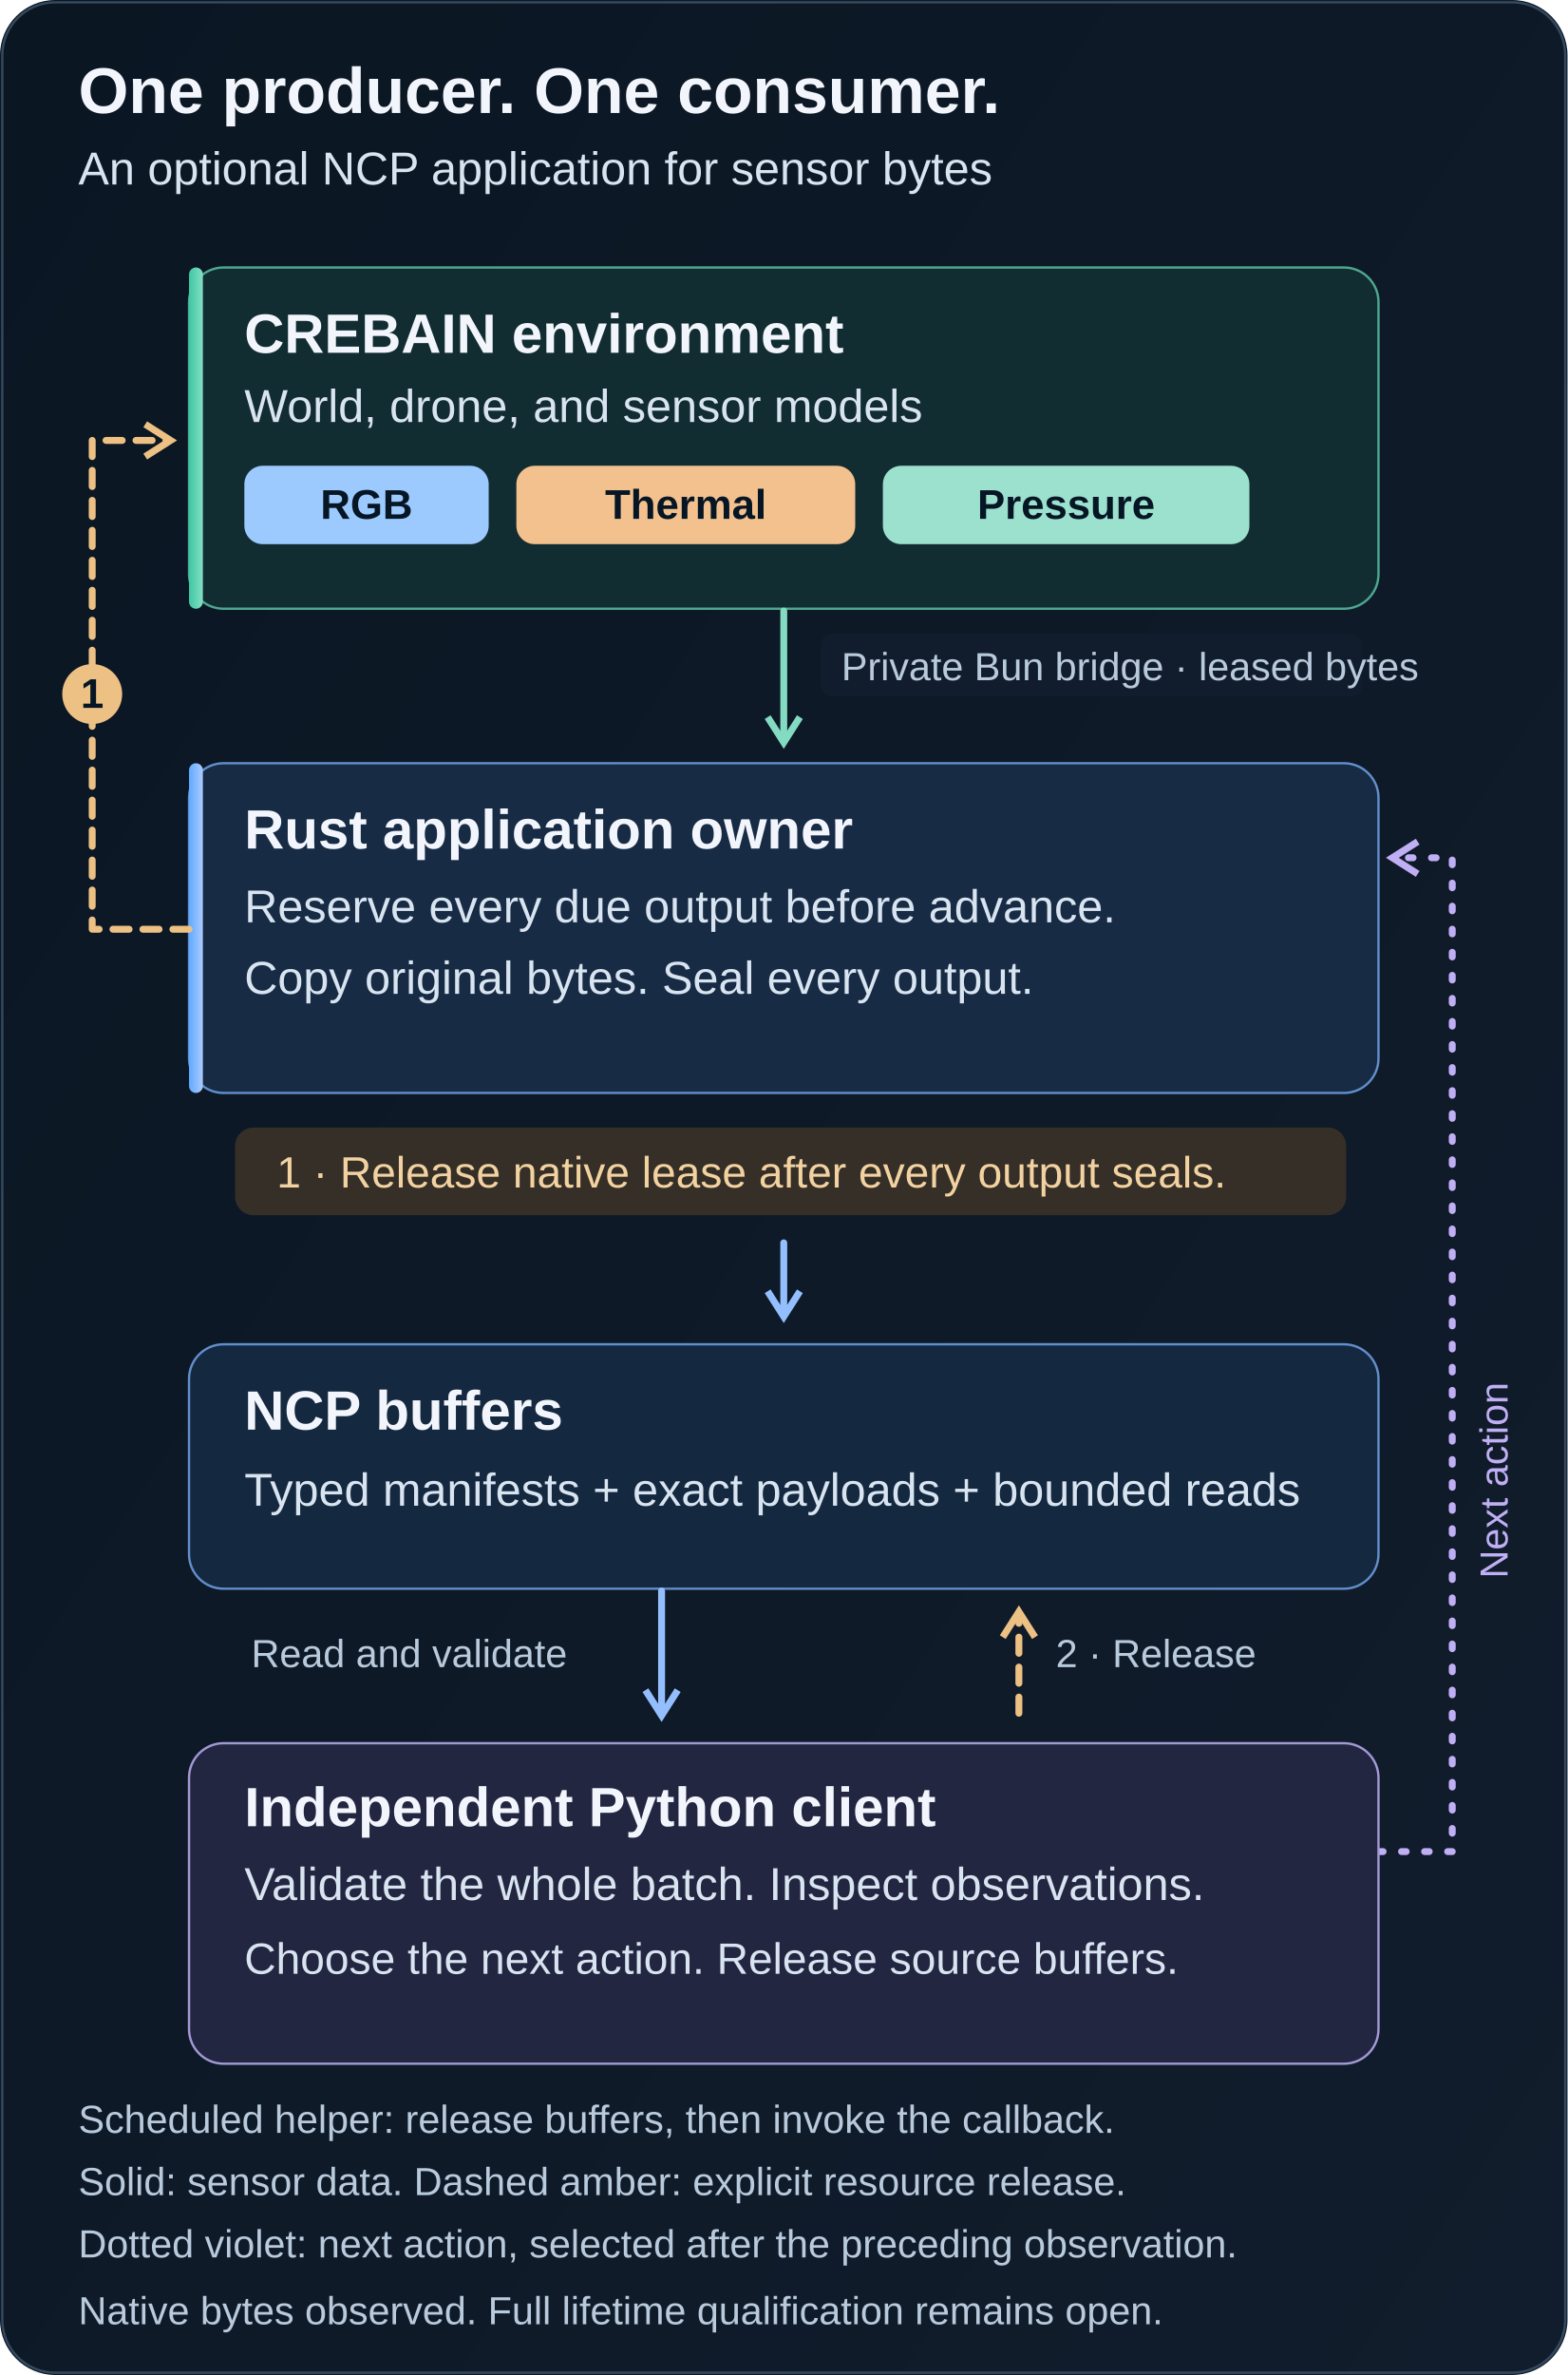
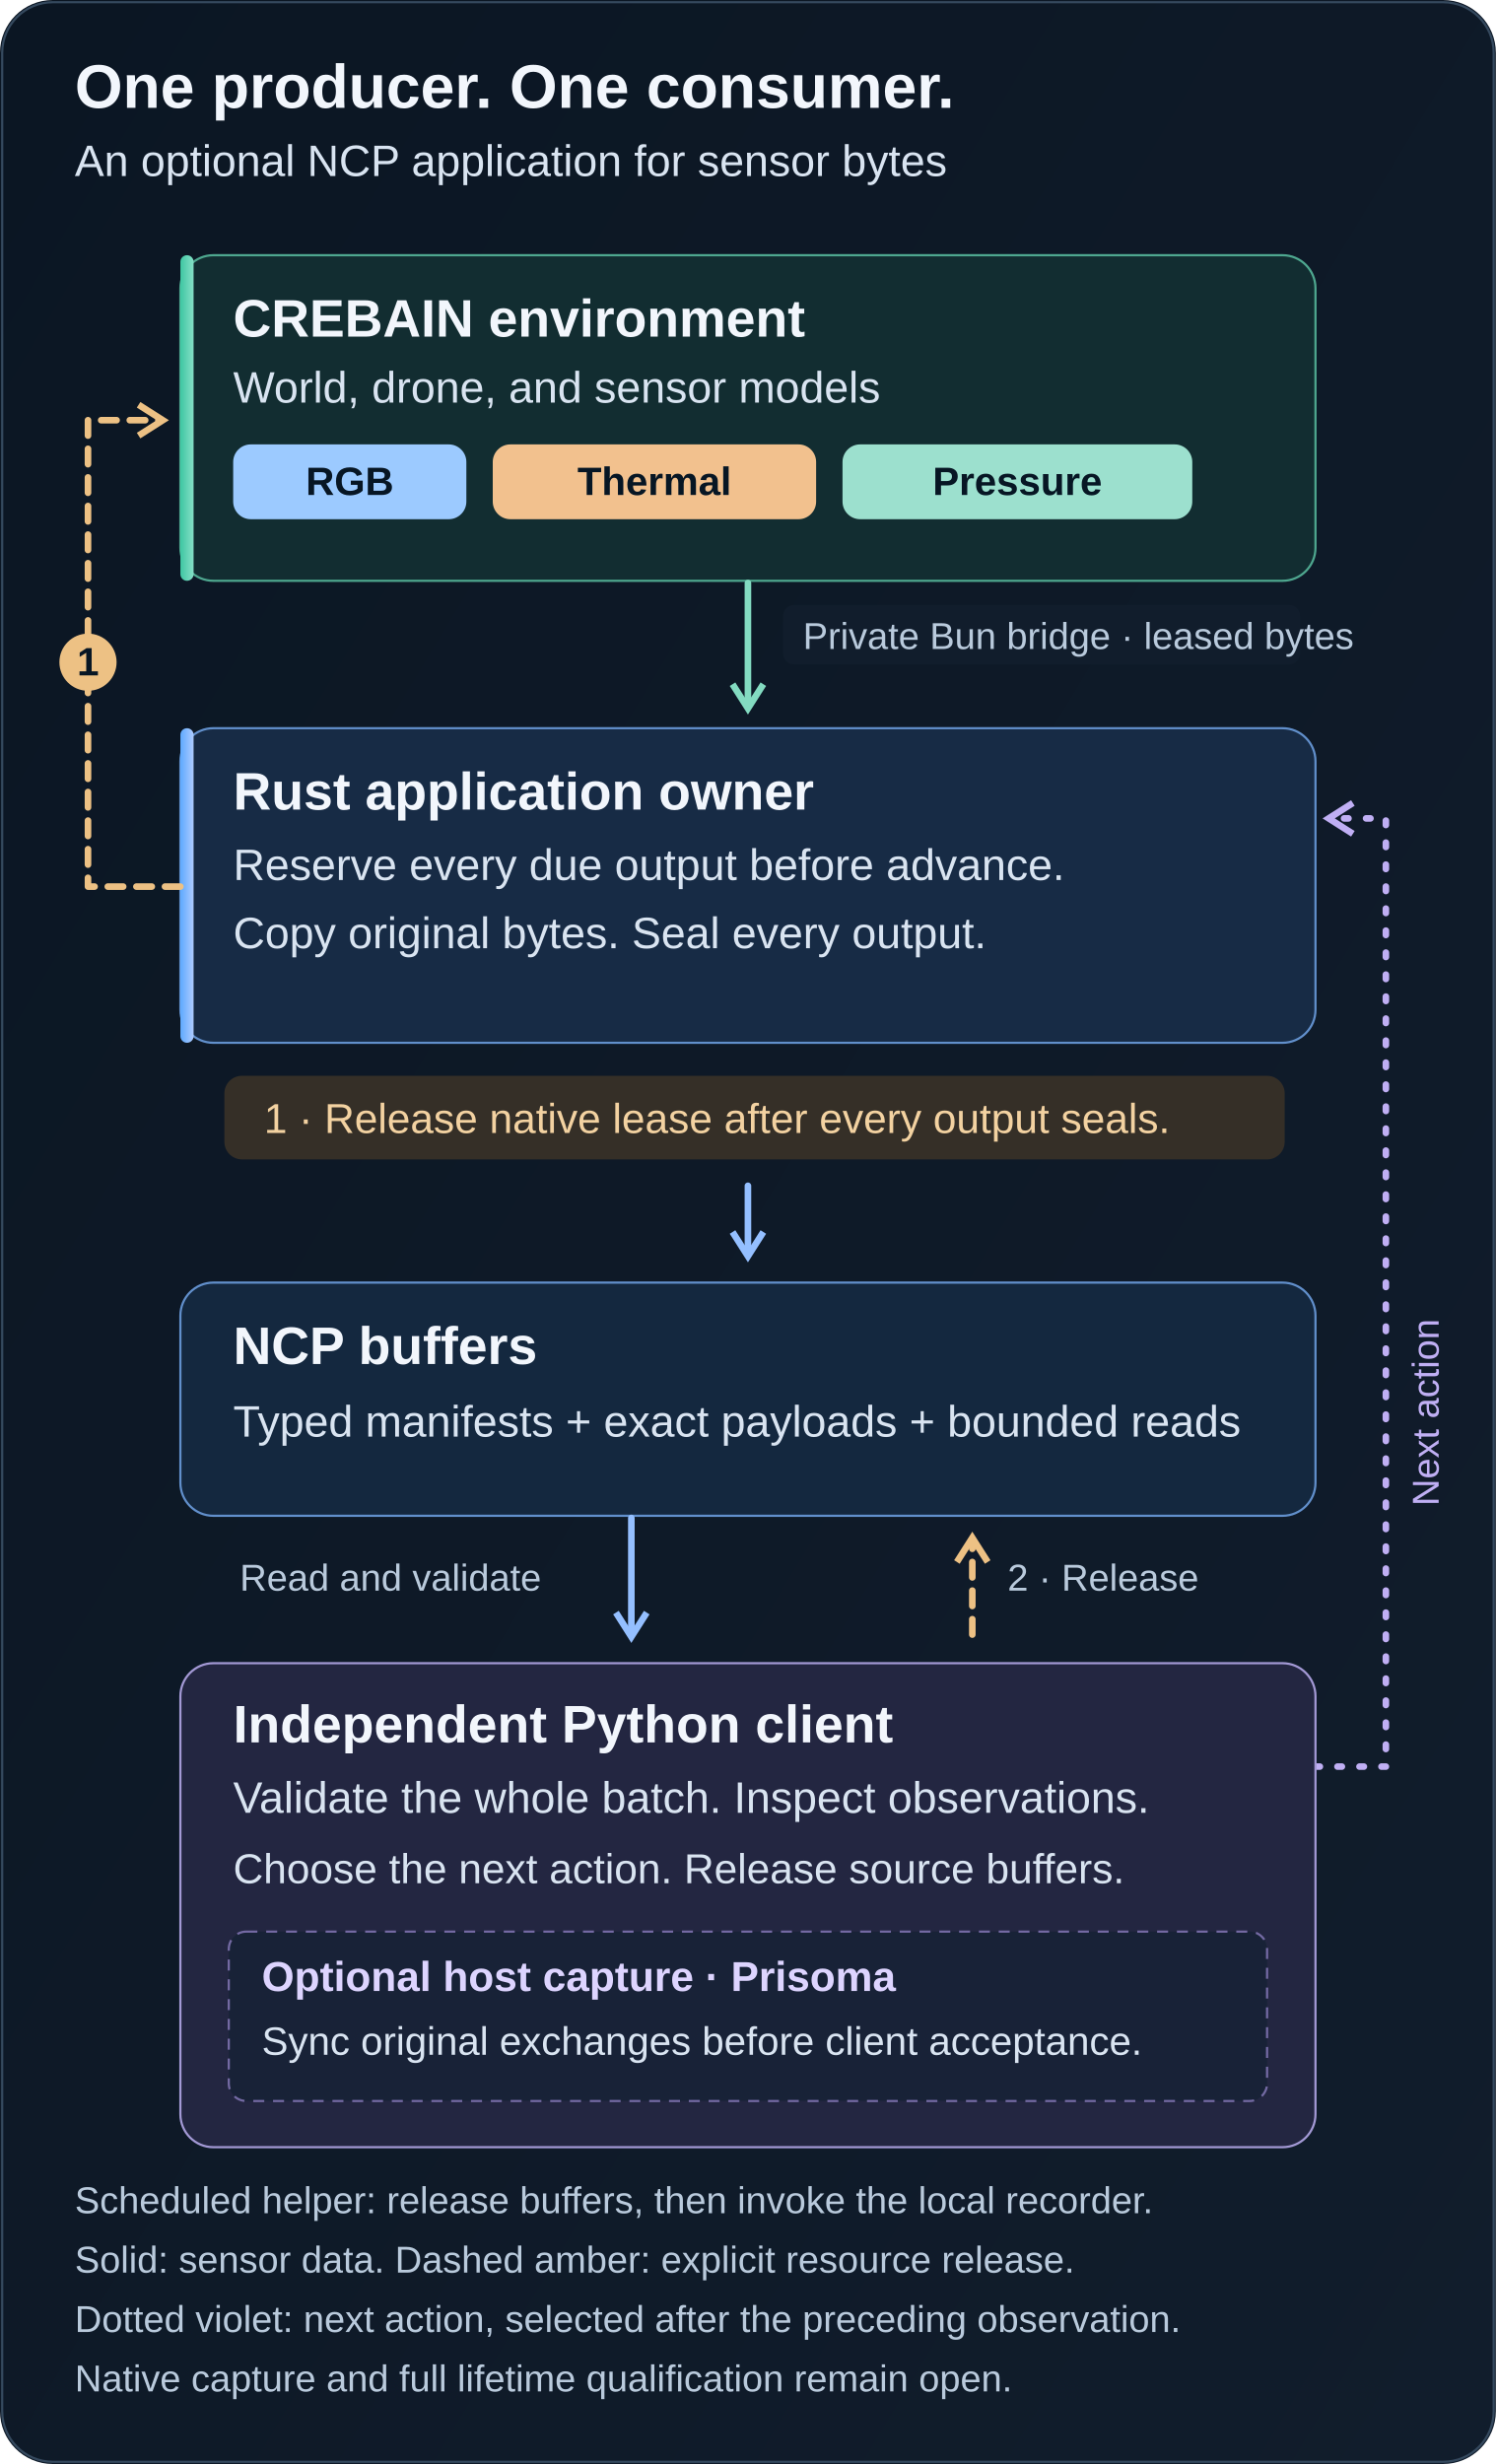
- <svg xmlns="http://www.w3.org/2000/svg" width="680" height="1030" viewBox="0 0 680 1030" role="img" aria-labelledby="title desc">
+ <svg xmlns="http://www.w3.org/2000/svg" width="680" height="1120" viewBox="0 0 680 1120" role="img" aria-labelledby="title desc">
  <defs>
    <linearGradient id="background" x2="1" y2="1">
      <stop stop-color="#0b1623" />
      <stop offset="1" stop-color="#111d2c" />
    </linearGradient>
    <linearGradient id="native" x2="1">
      <stop stop-color="#3fc7a3" />
      <stop offset="1" stop-color="#85dfc6" />
    </linearGradient>
    <linearGradient id="protocol" x2="1">
      <stop stop-color="#5faaff" />
      <stop offset="1" stop-color="#adcbff" />
    </linearGradient>
    <style>
      text { font-family: Arial, Helvetica, sans-serif; }
      .title { font-size: 28px; font-weight: 700; fill: #f2f6fc; }
      .name { font-size: 24px; font-weight: 700; fill: #f2f6fc; }
      .body { font-size: 20px; fill: #d9e4f1; }
      .small { font-size: 17px; fill: #b9cadc; }
      .label { font-size: 18px; font-weight: 700; fill: #071624; }
      .arrow { fill: none; stroke-linecap: round; stroke-linejoin: round; stroke-width: 3; }
    </style>
  </defs>
-   <rect width="680" height="1030" rx="24" fill="url(#background)" />
-   <rect x="1" y="1" width="678" height="1028" rx="23" fill="none" stroke="#35495e" />
+   <rect width="680" height="1120" rx="24" fill="url(#background)" />
+   <rect x="1" y="1" width="678" height="1118" rx="23" fill="none" stroke="#35495e" />
  <text x="34" y="49" class="title">One producer. One consumer.</text>
  <text x="34" y="80" class="body">An optional NCP application for sensor bytes</text>
  <rect x="82" y="116" width="516" height="148" rx="15" fill="#122d31" stroke="#4ea78f" />
  <rect x="82" y="116" width="6" height="148" rx="3" fill="url(#native)" />
  <text x="106" y="153" class="name">CREBAIN environment</text>
  <text x="106" y="183" class="body">World, drone, and sensor models</text>
  <rect x="106" y="202" width="106" height="34" rx="8" fill="#9ccaff" />
  <text x="159" y="225" text-anchor="middle" class="label">RGB</text>
  <rect x="224" y="202" width="147" height="34" rx="8" fill="#f2c18e" />
  <text x="297.5" y="225" text-anchor="middle" class="label">Thermal</text>
  <rect x="383" y="202" width="159" height="34" rx="8" fill="#9ce0ce" />
  <text x="462.5" y="225" text-anchor="middle" class="label">Pressure</text>
  <path d="M340 265V320" class="arrow" stroke="#83dbc1" />
  <path d="m333 311 7 11 7-11" fill="none" stroke="#83dbc1" stroke-width="3" />
  <rect x="356" y="275" width="235" height="27" rx="5" fill="#111d2c" />
  <text x="365" y="295" class="small">Private Bun bridge · leased bytes</text>
  <rect x="82" y="331" width="516" height="143" rx="15" fill="#172b45" stroke="#618fcb" />
  <rect x="82" y="331" width="6" height="143" rx="3" fill="url(#protocol)" />
  <text x="106" y="368" class="name">Rust application owner</text>
  <text x="106" y="400" class="body">Reserve every due output before advance.</text>
  <text x="106" y="431" class="body">Copy original bytes. Seal every output.</text>
  <path d="M82 403H40V191H72" class="arrow" stroke="#edc184" stroke-dasharray="7 6" />
  <path d="m63 184 11 7-11 7" fill="none" stroke="#edc184" stroke-width="3" />
  <circle cx="40" cy="301" r="13" fill="#edc184" />
  <text x="40" y="307" text-anchor="middle" class="label">1</text>
  <rect x="102" y="489" width="482" height="38" rx="8" fill="#352f27" />
  <text x="120" y="515" font-size="19" fill="#f3d2a1">1 · Release native lease after every output seals.</text>
  <path d="M340 539V569" class="arrow" stroke="#94bfff" />
  <path d="m333 560 7 11 7-11" fill="none" stroke="#94bfff" stroke-width="3" />
  <rect x="82" y="583" width="516" height="106" rx="15" fill="#14283f" stroke="#618fcb" />
  <text x="106" y="620" class="name">NCP buffers</text>
  <text x="106" y="653" class="body">Typed manifests + exact payloads + bounded reads</text>
  <path d="M287 690V742" class="arrow" stroke="#94bfff" />
  <path d="m280 733 7 11 7-11" fill="none" stroke="#94bfff" stroke-width="3" />
  <text x="109" y="723" class="small">Read and validate</text>
  <path d="M442 743V701" class="arrow" stroke="#edc184" stroke-dasharray="7 6" />
  <path d="m435 710 7-11 7 11" fill="none" stroke="#edc184" stroke-width="3" />
  <text x="458" y="723" class="small">2 · Release</text>
  <path d="M598 803H630V372H608" class="arrow" stroke="#c0aff4" stroke-dasharray="2 8" />
  <path d="m615 365-11 7 11 7" fill="none" stroke="#c0aff4" stroke-width="3" />
  <text x="654" y="642" transform="rotate(-90 654 642)" text-anchor="middle" class="small" style="fill:#c0aff4">Next action</text>
-   <rect x="82" y="756" width="516" height="139" rx="15" fill="#232641" stroke="#a399d5" />
+   <rect x="82" y="756" width="516" height="220" rx="15" fill="#232641" stroke="#a399d5" />
  <text x="106" y="792" class="name">Independent Python client</text>
  <text x="106" y="824" class="body">Validate the whole batch. Inspect observations.</text>
  <text x="106" y="856" font-size="19" fill="#d9e4f1">Choose the next action. Release source buffers.</text>
-   <text x="34" y="925" class="small">Scheduled helper: release buffers, then invoke the callback.</text>
-   <text x="34" y="952" class="small">Solid: sensor data. Dashed amber: explicit resource release.</text>
-   <text x="34" y="979" class="small">Dotted violet: next action, selected after the preceding observation.</text>
-   <text x="34" y="1008" class="small">Native bytes observed. Full lifetime qualification remains open.</text>
+   <rect x="104" y="878" width="472" height="77" rx="8" fill="#182237" stroke="#746aa4" stroke-dasharray="5 4" />
+   <text x="119" y="905" font-size="19" font-weight="700" fill="#ddd4ff">Optional host capture · Prisoma</text>
+   <text x="119" y="934" font-size="18" fill="#d9e4f1">Sync original exchanges before client acceptance.</text>
+   <text x="34" y="1006" class="small">Scheduled helper: release buffers, then invoke the local recorder.</text>
+   <text x="34" y="1033" class="small">Solid: sensor data. Dashed amber: explicit resource release.</text>
+   <text x="34" y="1060" class="small">Dotted violet: next action, selected after the preceding observation.</text>
+   <text x="34" y="1087" class="small">Native capture and full lifetime qualification remain open.</text>
</svg>
